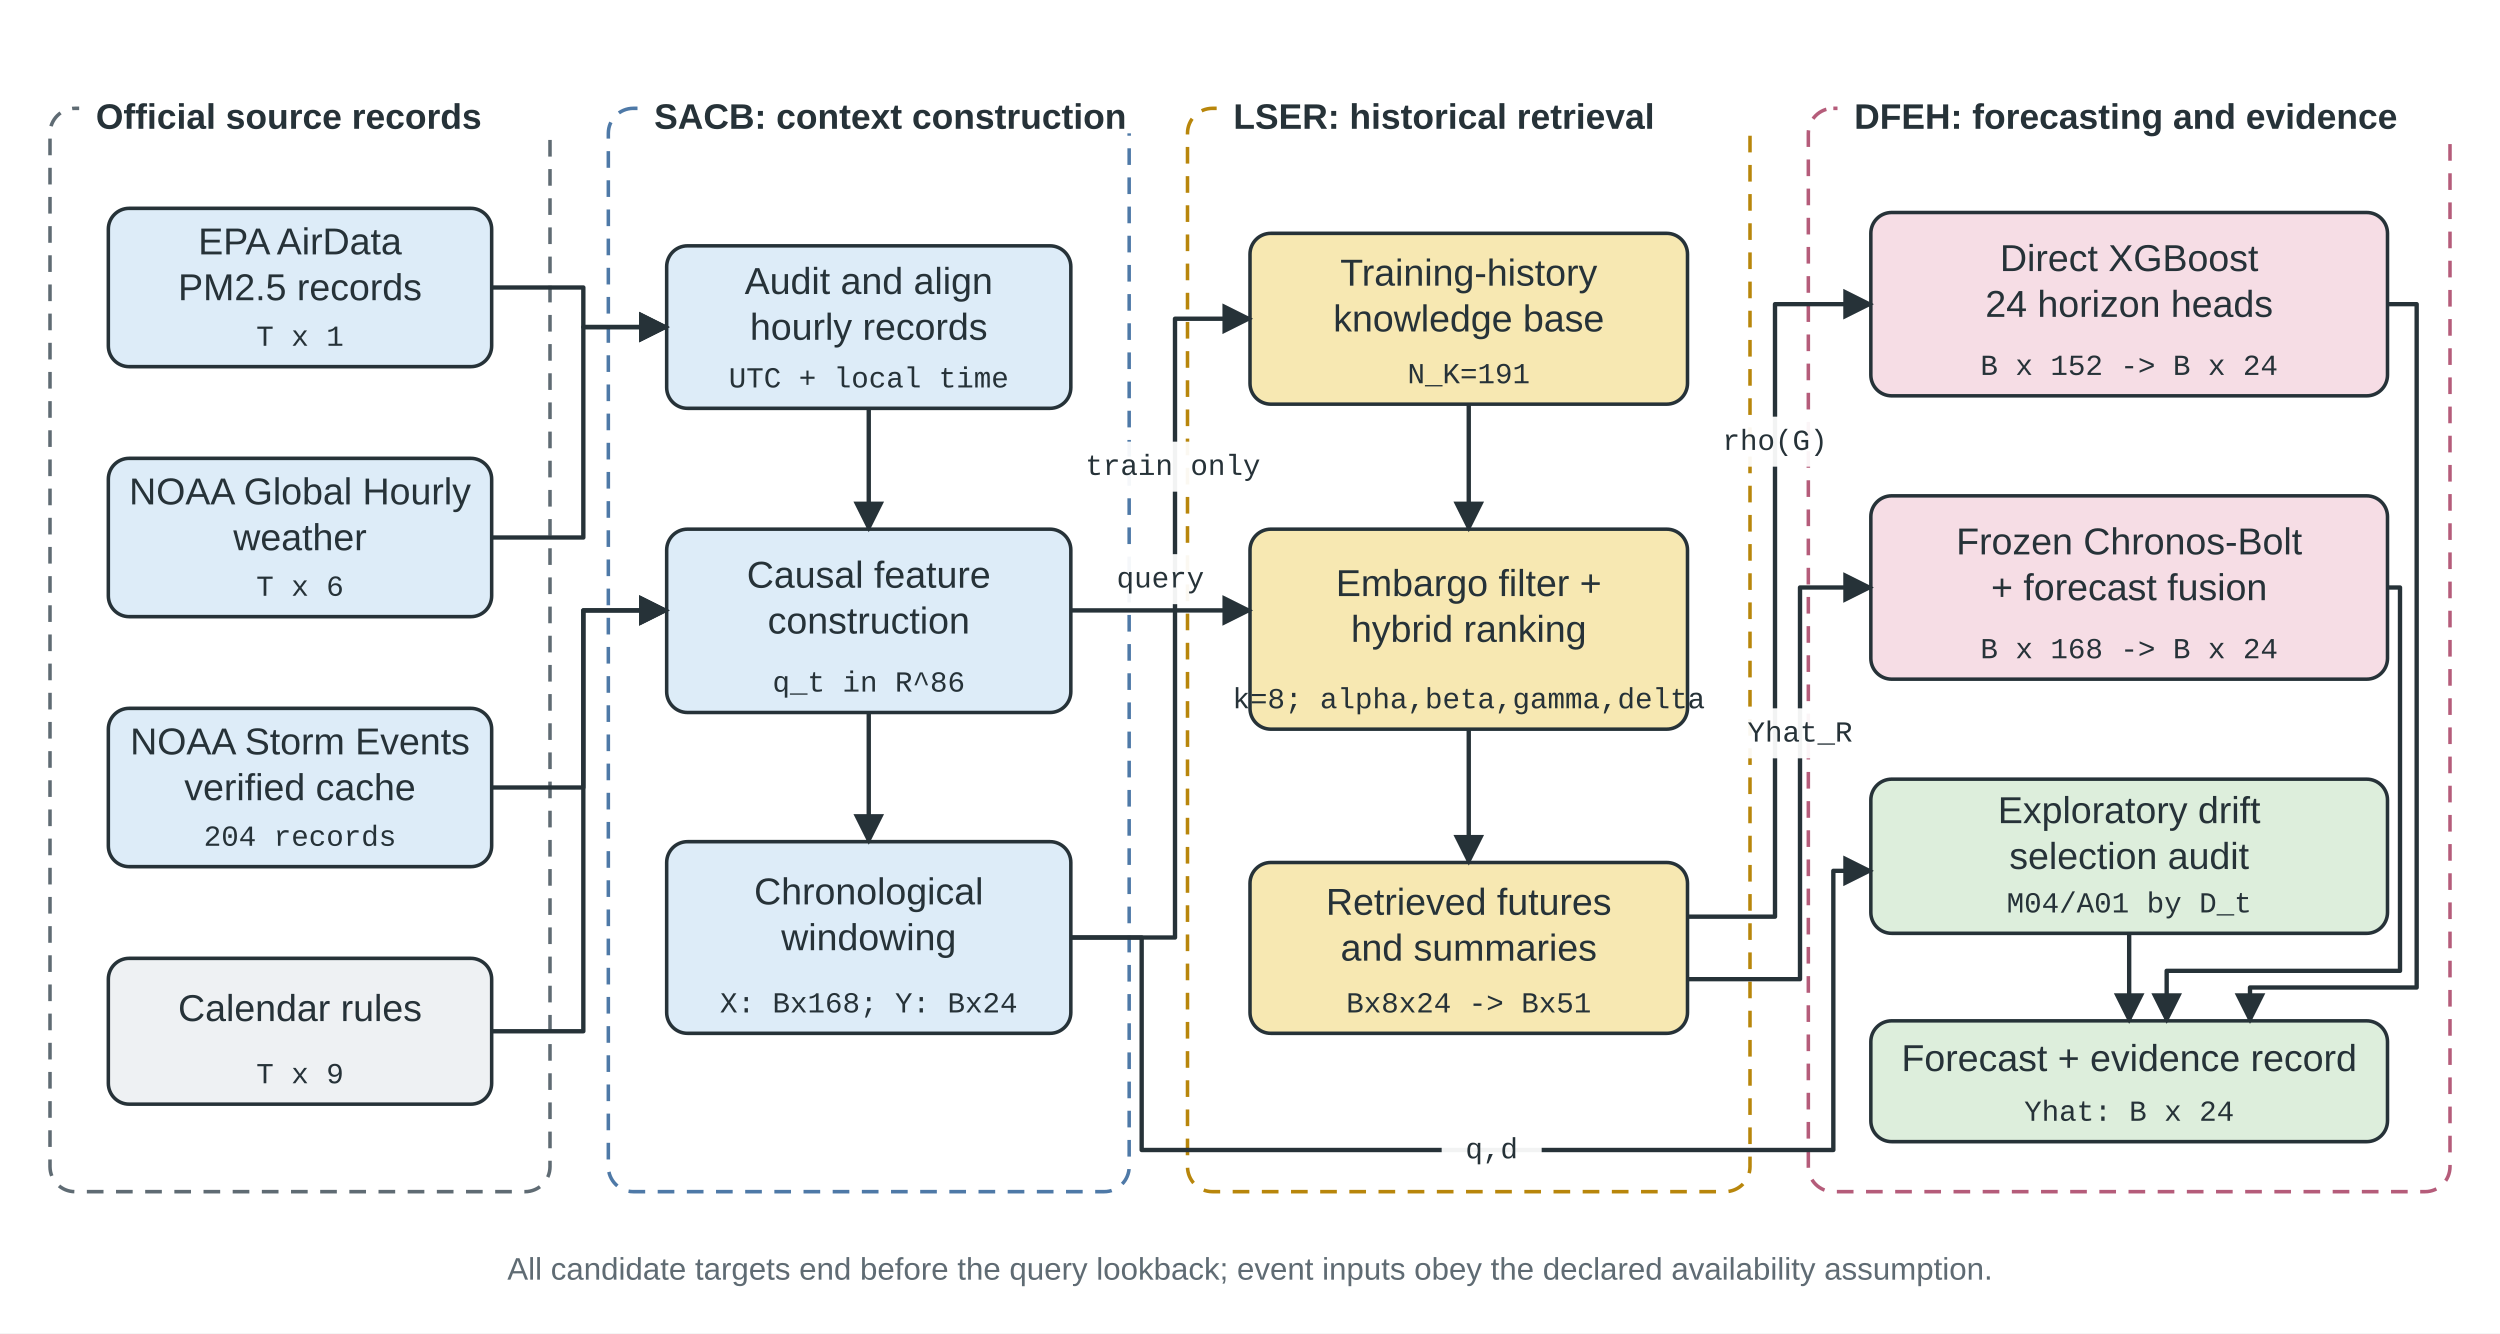
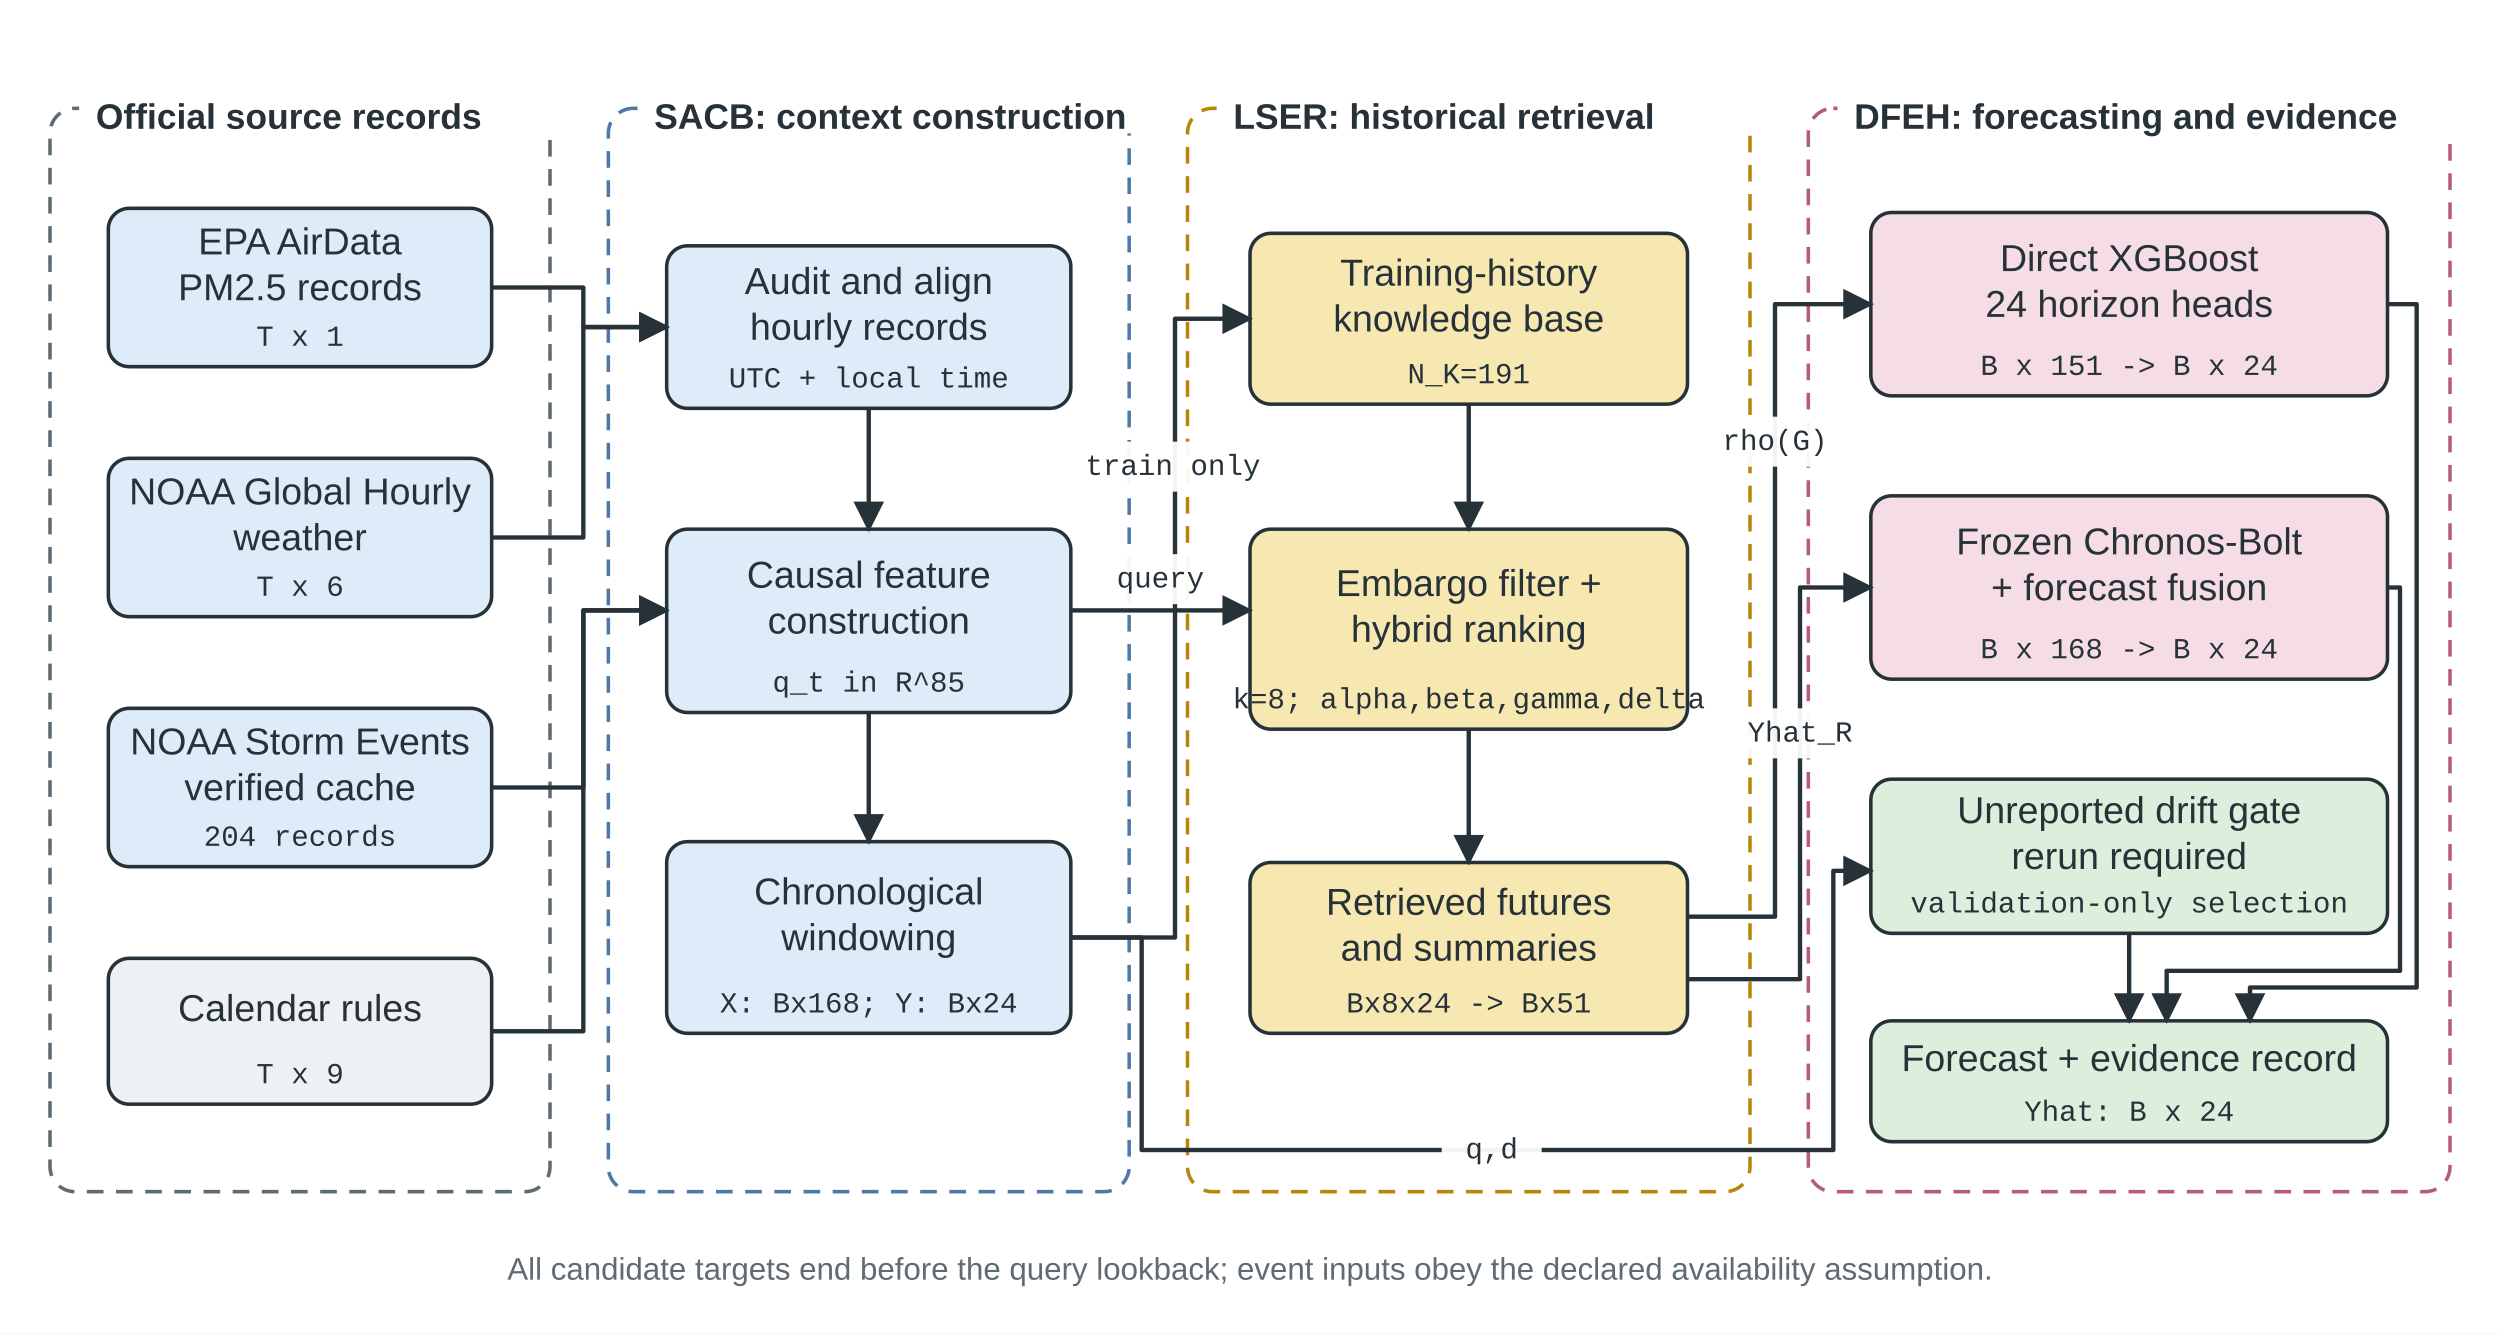
<svg xmlns="http://www.w3.org/2000/svg" width="1200" height="640" viewBox="0 0 1200 640" role="img" aria-label="Event-TimeRAF end-to-end pipeline">
  <defs>
    <marker id="arrow" viewBox="0 0 10 10" refX="9" refY="5" markerWidth="7" markerHeight="7" orient="auto-start-reverse">
      <path d="M 0 0 L 10 5 L 0 10 z" fill="#263238" />
    </marker>
    <style>
.label{font-family:Arial,Helvetica,sans-serif;font-size:18px;fill:#263238}
.small{font-family:Arial,Helvetica,sans-serif;font-size:15px;fill:#5F6B73}
.mono{font-family:Consolas,'Courier New',monospace;font-size:14px;fill:#263238}
.group{font-family:Arial,Helvetica,sans-serif;font-size:17px;font-weight:700;fill:#263238}
.title{font-family:Arial,Helvetica,sans-serif;font-size:21px;font-weight:700;fill:#263238}
</style>
  </defs>
  <rect x="0" y="0" width="1200" height="640" fill="#FFFFFF" />
  <rect x="24" y="52" width="240" height="520" rx="12" fill="none" stroke="#5F6B73" stroke-width="1.7" stroke-dasharray="8 6" />
  <rect x="38" y="40" width="230" height="24" fill="#FFFFFF" />
  <text x="46" y="57" class="group" text-anchor="start" dominant-baseline="middle">Official source records</text>
  <rect x="52" y="100" width="184" height="76" rx="10" fill="#DDECF8" stroke="#263238" stroke-width="1.7" />
  <text x="144.0" y="117.0" class="label" text-anchor="middle" dominant-baseline="middle">EPA AirData</text>
  <text x="144.0" y="139.0" class="label" text-anchor="middle" dominant-baseline="middle">PM2.5 records</text>
  <text x="144.0" y="162" class="mono" text-anchor="middle" dominant-baseline="middle">T x 1</text>
  <rect x="52" y="220" width="184" height="76" rx="10" fill="#DDECF8" stroke="#263238" stroke-width="1.7" />
  <text x="144.0" y="237.0" class="label" text-anchor="middle" dominant-baseline="middle">NOAA Global Hourly</text>
  <text x="144.0" y="259.0" class="label" text-anchor="middle" dominant-baseline="middle">weather</text>
  <text x="144.0" y="282" class="mono" text-anchor="middle" dominant-baseline="middle">T x 6</text>
  <rect x="52" y="340" width="184" height="76" rx="10" fill="#DDECF8" stroke="#263238" stroke-width="1.7" />
  <text x="144.0" y="357.0" class="label" text-anchor="middle" dominant-baseline="middle">NOAA Storm Events</text>
  <text x="144.0" y="379.0" class="label" text-anchor="middle" dominant-baseline="middle">verified cache</text>
  <text x="144.0" y="402" class="mono" text-anchor="middle" dominant-baseline="middle">204 records</text>
  <rect x="52" y="460" width="184" height="70" rx="10" fill="#EEF1F3" stroke="#263238" stroke-width="1.7" />
  <text x="144.0" y="485.0" class="label" text-anchor="middle" dominant-baseline="middle">Calendar rules</text>
  <text x="144.0" y="516" class="mono" text-anchor="middle" dominant-baseline="middle">T x 9</text>
  <rect x="292" y="52" width="250" height="520" rx="12" fill="none" stroke="#4E79A7" stroke-width="1.7" stroke-dasharray="8 6" />
  <rect x="306" y="40" width="260" height="24" fill="#FFFFFF" />
  <text x="314" y="57" class="group" text-anchor="start" dominant-baseline="middle">SACB: context construction</text>
  <rect x="320" y="118" width="194" height="78" rx="10" fill="#DDECF8" stroke="#263238" stroke-width="1.7" />
  <text x="417.0" y="136.0" class="label" text-anchor="middle" dominant-baseline="middle">Audit and align</text>
  <text x="417.0" y="158.0" class="label" text-anchor="middle" dominant-baseline="middle">hourly records</text>
  <text x="417.0" y="182" class="mono" text-anchor="middle" dominant-baseline="middle">UTC + local time</text>
  <rect x="320" y="254" width="194" height="88" rx="10" fill="#DDECF8" stroke="#263238" stroke-width="1.7" />
  <text x="417.0" y="277.0" class="label" text-anchor="middle" dominant-baseline="middle">Causal feature</text>
  <text x="417.0" y="299.0" class="label" text-anchor="middle" dominant-baseline="middle">construction</text>
-   <text x="417.0" y="328" class="mono" text-anchor="middle" dominant-baseline="middle">q_t in R^86</text>
+   <text x="417.0" y="328" class="mono" text-anchor="middle" dominant-baseline="middle">q_t in R^85</text>
  <rect x="320" y="404" width="194" height="92" rx="10" fill="#DDECF8" stroke="#263238" stroke-width="1.7" />
  <text x="417.0" y="429.0" class="label" text-anchor="middle" dominant-baseline="middle">Chronological</text>
  <text x="417.0" y="451.0" class="label" text-anchor="middle" dominant-baseline="middle">windowing</text>
  <text x="417.0" y="482" class="mono" text-anchor="middle" dominant-baseline="middle">X: Bx168; Y: Bx24</text>
  <polyline points="236,138 280,138 280,157 320,157" fill="none" stroke="#263238" stroke-width="2.1" stroke-linejoin="round" marker-end="url(#arrow)" />
  <polyline points="236,258 280,258 280,157 320,157" fill="none" stroke="#263238" stroke-width="2.1" stroke-linejoin="round" marker-end="url(#arrow)" />
  <polyline points="236,378 280,378 280,293 320,293" fill="none" stroke="#263238" stroke-width="2.1" stroke-linejoin="round" marker-end="url(#arrow)" />
  <polyline points="236,495 280,495 280,293 320,293" fill="none" stroke="#263238" stroke-width="2.1" stroke-linejoin="round" marker-end="url(#arrow)" />
  <polyline points="417,196 417,254" fill="none" stroke="#263238" stroke-width="2.1" stroke-linejoin="round" marker-end="url(#arrow)" />
  <polyline points="417,342 417,404" fill="none" stroke="#263238" stroke-width="2.1" stroke-linejoin="round" marker-end="url(#arrow)" />
  <rect x="570" y="52" width="270" height="520" rx="12" fill="none" stroke="#B8860B" stroke-width="1.7" stroke-dasharray="8 6" />
  <rect x="584" y="40" width="260" height="24" fill="#FFFFFF" />
  <text x="592" y="57" class="group" text-anchor="start" dominant-baseline="middle">LSER: historical retrieval</text>
  <rect x="600" y="112" width="210" height="82" rx="10" fill="#F7E8B2" stroke="#263238" stroke-width="1.7" />
  <text x="705.0" y="132.0" class="label" text-anchor="middle" dominant-baseline="middle">Training-history</text>
  <text x="705.0" y="154.0" class="label" text-anchor="middle" dominant-baseline="middle">knowledge base</text>
  <text x="705.0" y="180" class="mono" text-anchor="middle" dominant-baseline="middle">N_K=191</text>
  <rect x="600" y="254" width="210" height="96" rx="10" fill="#F7E8B2" stroke="#263238" stroke-width="1.7" />
  <text x="705.0" y="281.0" class="label" text-anchor="middle" dominant-baseline="middle">Embargo filter +</text>
  <text x="705.0" y="303.0" class="label" text-anchor="middle" dominant-baseline="middle">hybrid ranking</text>
  <text x="705.0" y="336" class="mono" text-anchor="middle" dominant-baseline="middle">k=8; alpha,beta,gamma,delta</text>
  <rect x="600" y="414" width="210" height="82" rx="10" fill="#F7E8B2" stroke="#263238" stroke-width="1.7" />
  <text x="705.0" y="434.0" class="label" text-anchor="middle" dominant-baseline="middle">Retrieved futures</text>
  <text x="705.0" y="456.0" class="label" text-anchor="middle" dominant-baseline="middle">and summaries</text>
  <text x="705.0" y="482" class="mono" text-anchor="middle" dominant-baseline="middle">Bx8x24 -&gt; Bx51</text>
  <polyline points="514,450 564,450 564,153 600,153" fill="none" stroke="#263238" stroke-width="2.1" stroke-linejoin="round" marker-end="url(#arrow)" />
  <rect x="520.5" y="212" width="85.0" height="24" fill="#FFFFFF" opacity="0.94" />
  <text x="563" y="224" class="mono" text-anchor="middle" dominant-baseline="middle">train only</text>
  <polyline points="514,293 600,293" fill="none" stroke="#263238" stroke-width="2.1" stroke-linejoin="round" marker-end="url(#arrow)" />
  <rect x="533.0" y="266" width="48" height="24" fill="#FFFFFF" opacity="0.94" />
  <text x="557" y="278" class="mono" text-anchor="middle" dominant-baseline="middle">query</text>
  <polyline points="705,194 705,254" fill="none" stroke="#263238" stroke-width="2.1" stroke-linejoin="round" marker-end="url(#arrow)" />
  <polyline points="705,350 705,414" fill="none" stroke="#263238" stroke-width="2.1" stroke-linejoin="round" marker-end="url(#arrow)" />
  <rect x="868" y="52" width="308" height="520" rx="12" fill="none" stroke="#B55C7A" stroke-width="1.7" stroke-dasharray="8 6" />
  <rect x="882" y="40" width="300" height="24" fill="#FFFFFF" />
  <text x="890" y="57" class="group" text-anchor="start" dominant-baseline="middle">DFEH: forecasting and evidence</text>
  <rect x="898" y="102" width="248" height="88" rx="10" fill="#F6DDE5" stroke="#263238" stroke-width="1.7" />
  <text x="1022.0" y="125.0" class="label" text-anchor="middle" dominant-baseline="middle">Direct XGBoost</text>
  <text x="1022.0" y="147.0" class="label" text-anchor="middle" dominant-baseline="middle">24 horizon heads</text>
-   <text x="1022.0" y="176" class="mono" text-anchor="middle" dominant-baseline="middle">B x 152 -&gt; B x 24</text>
+   <text x="1022.0" y="176" class="mono" text-anchor="middle" dominant-baseline="middle">B x 151 -&gt; B x 24</text>
  <rect x="898" y="238" width="248" height="88" rx="10" fill="#F6DDE5" stroke="#263238" stroke-width="1.7" />
  <text x="1022.0" y="261.0" class="label" text-anchor="middle" dominant-baseline="middle">Frozen Chronos-Bolt</text>
  <text x="1022.0" y="283.0" class="label" text-anchor="middle" dominant-baseline="middle">+ forecast fusion</text>
  <text x="1022.0" y="312" class="mono" text-anchor="middle" dominant-baseline="middle">B x 168 -&gt; B x 24</text>
  <rect x="898" y="374" width="248" height="74" rx="10" fill="#DDEEDC" stroke="#263238" stroke-width="1.7" />
-   <text x="1022.0" y="390.0" class="label" text-anchor="middle" dominant-baseline="middle">Exploratory drift</text>
-   <text x="1022.0" y="412.0" class="label" text-anchor="middle" dominant-baseline="middle">selection audit</text>
-   <text x="1022.0" y="434" class="mono" text-anchor="middle" dominant-baseline="middle">M04/A01 by D_t</text>
+   <text x="1022.0" y="390.0" class="label" text-anchor="middle" dominant-baseline="middle">Unreported drift gate</text>
+   <text x="1022.0" y="412.0" class="label" text-anchor="middle" dominant-baseline="middle">rerun required</text>
+   <text x="1022.0" y="434" class="mono" text-anchor="middle" dominant-baseline="middle">validation-only selection</text>
  <rect x="898" y="490" width="248" height="58" rx="10" fill="#DDEEDC" stroke="#263238" stroke-width="1.7" />
  <text x="1022.0" y="509.0" class="label" text-anchor="middle" dominant-baseline="middle">Forecast + evidence record</text>
  <text x="1022.0" y="534" class="mono" text-anchor="middle" dominant-baseline="middle">Yhat: B x 24</text>
  <polyline points="810,440 852,440 852,146 898,146" fill="none" stroke="#263238" stroke-width="2.1" stroke-linejoin="round" marker-end="url(#arrow)" />
  <rect x="826.5" y="200" width="51.0" height="24" fill="#FFFFFF" opacity="0.94" />
  <text x="852" y="212" class="mono" text-anchor="middle" dominant-baseline="middle">rho(G)</text>
  <polyline points="810,470 864,470 864,282 898,282" fill="none" stroke="#263238" stroke-width="2.1" stroke-linejoin="round" marker-end="url(#arrow)" />
  <rect x="838.5" y="340" width="51.0" height="24" fill="#FFFFFF" opacity="0.94" />
  <text x="864" y="352" class="mono" text-anchor="middle" dominant-baseline="middle">Yhat_R</text>
  <polyline points="514,450 548,450 548,552 880,552 880,418 898,418" fill="none" stroke="#263238" stroke-width="2.1" stroke-linejoin="round" marker-end="url(#arrow)" />
  <rect x="692.0" y="540" width="48" height="24" fill="#FFFFFF" opacity="0.94" />
  <text x="716" y="552" class="mono" text-anchor="middle" dominant-baseline="middle">q,d</text>
  <polyline points="1146,146 1160,146 1160,474 1080,474 1080,490" fill="none" stroke="#263238" stroke-width="2.1" stroke-linejoin="round" marker-end="url(#arrow)" />
  <polyline points="1146,282 1152,282 1152,466 1040,466 1040,490" fill="none" stroke="#263238" stroke-width="2.1" stroke-linejoin="round" marker-end="url(#arrow)" />
  <polyline points="1022,448 1022,490" fill="none" stroke="#263238" stroke-width="2.1" stroke-linejoin="round" marker-end="url(#arrow)" />
  <text x="600" y="610" class="small" text-anchor="middle" dominant-baseline="middle">All candidate targets end before the query lookback; event inputs obey the declared availability assumption.</text>
</svg>
